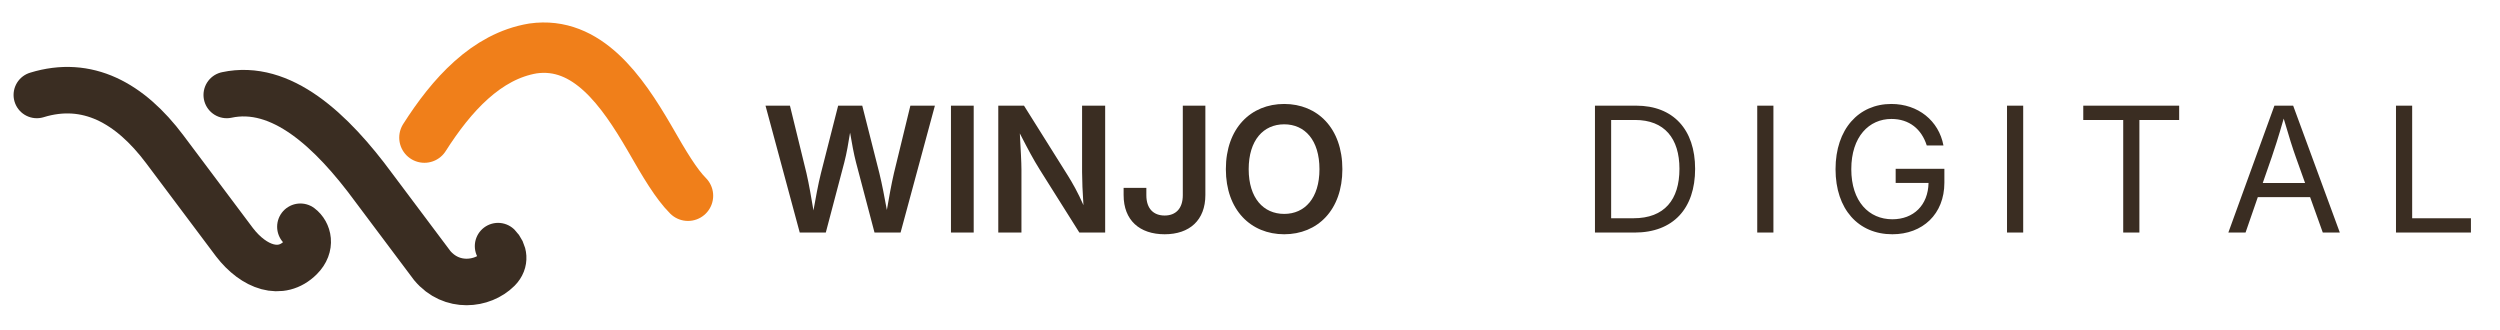
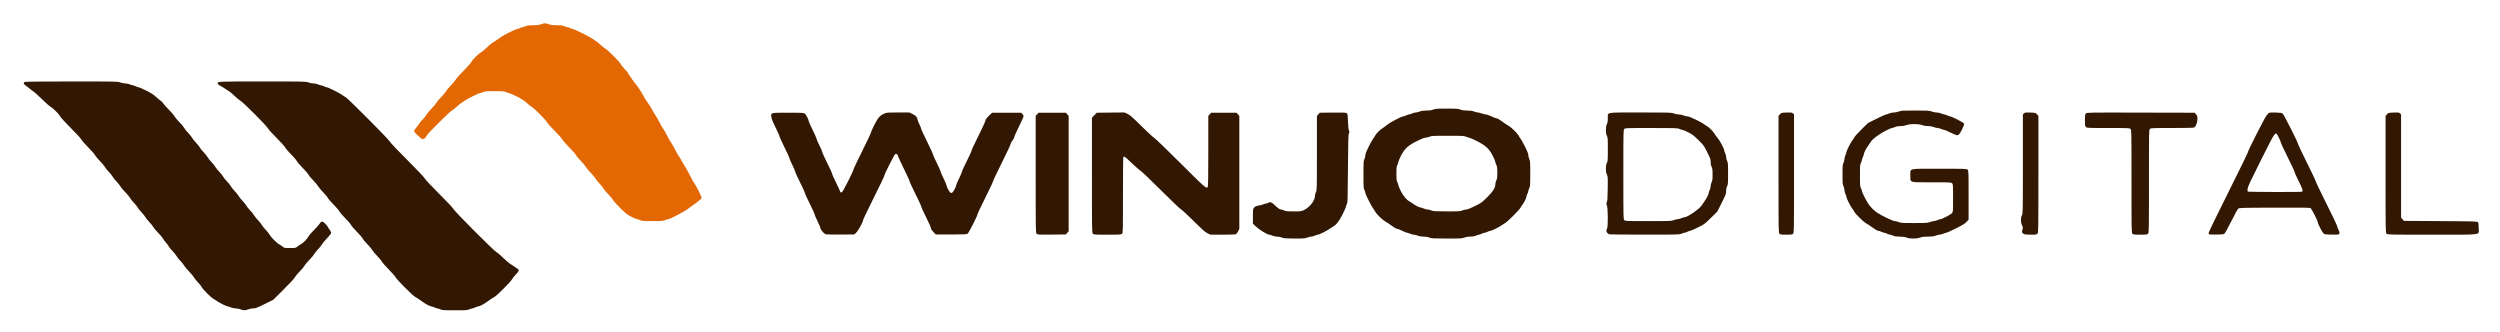
- <svg xmlns="http://www.w3.org/2000/svg" viewBox="195 365 1290 170" width="1290" height="170" role="img" aria-labelledby="t">
-   <g fill="none" stroke-linecap="round" stroke-linejoin="round">
-     <path stroke="#3a2d22" stroke-width="24" d="M214 414 C240 406 262 418 280 442 L316 490 C326 503 340 508 350 498 C356 492 354 485 350 482" />
-     <path stroke="#3a2d22" stroke-width="24" d="M312 414 C340 408 366 432 388 462 L418 502 C428 514 444 512 452 504 C456 500 455 495 452 492" />
-     <path stroke="#f07f1a" stroke-width="26" d="M414 436 C428 414 446 394 470 390 C498 386 516 412 530 436 C538 450 544 460 550 466" />
-   </g>
-   <path fill="#3a2d22" d="M607.666 485.0H621.113L630.649 448.833C631.924 443.955 632.759 438.857 633.638 433.452C634.604 439.077 635.527 444.263 636.714 448.833L646.25 485.0H659.697L677.407 419.521H664.751L656.27 454.37C654.907 460.259 653.721 466.938 652.622 473.354C651.436 466.938 650.205 460.259 648.755 454.37L639.922 419.521H627.485L618.608 454.37C617.114 460.303 615.928 467.07 614.741 473.574C613.643 467.07 612.5 460.303 611.138 454.37L602.612 419.521H590.0ZM697.43 419.521H685.696V485.0H697.43ZM710.113 485.0H722.066V452.48C722.066 448.833 721.671 441.934 721.231 433.848C725.626 442.373 728.087 447.031 731.515 452.524L751.949 485.0H765.265V419.521H753.355V453.887C753.355 457.886 753.619 464.521 754.059 470.85C751.202 464.302 748.346 459.336 746.017 455.601L723.385 419.521H710.113ZM795.966 485.879C808.798 485.879 816.972 478.628 816.972 465.62V419.521H805.326V465.752C805.326 472.651 801.635 476.211 795.966 476.211C790.209 476.211 786.518 472.651 786.518 465.752V461.929H774.784V465.664C774.784 478.628 783.002 485.879 795.966 485.879ZM857.648 485.879C874.787 485.879 887.663 473.442 887.663 452.305C887.663 431.123 874.787 418.643 857.648 418.643C840.466 418.643 827.546 431.123 827.546 452.305C827.546 473.398 840.466 485.879 857.648 485.879ZM857.648 475.376C846.926 475.376 839.323 467.202 839.323 452.305C839.323 437.319 846.926 429.146 857.648 429.146C868.283 429.146 875.842 437.275 875.842 452.305C875.842 467.246 868.283 475.376 857.648 475.376Z" />
-   <path fill="#3a2d22" d="M1038.435 485.0C1058.386 485.0 1069.68 472.607 1069.68 452.129C1069.68 431.826 1058.386 419.521 1039.27 419.521H1018.0V485.0ZM1026.35 477.617V426.904H1038.698C1053.859 426.904 1061.594 436.396 1061.594 452.129C1061.594 468.037 1053.859 477.617 1037.907 477.617ZM1110.084 419.521H1101.734V485.0H1110.084ZM1171.45 485.879C1187.05 485.879 1198.3 475.508 1198.3 459.248V452.085H1173.164V459.38H1190.127C1189.907 470.894 1182.392 478.145 1171.45 478.145C1159.409 478.145 1150.268 469.004 1150.268 452.305C1150.268 435.474 1159.453 426.377 1170.966 426.377C1180.239 426.377 1186.523 431.65 1189.204 440.044H1197.817C1195.444 427.344 1184.765 418.643 1170.923 418.643C1154.135 418.643 1142.138 431.519 1142.138 452.305C1142.138 473.003 1153.96 485.879 1171.45 485.879ZM1238.968 419.521H1230.619V485.0H1238.968ZM1269.968 426.904H1290.578V485.0H1298.928V426.904H1319.451V419.521H1269.968ZM1344.825 485.0H1353.702L1360.03 466.719H1387.013L1393.561 485.0H1402.35L1378.268 419.521H1368.6ZM1362.579 459.424 1367.194 446.152C1368.6 442.109 1370.621 435.869 1373.39 426.201C1376.158 435.693 1378.092 441.758 1379.674 446.152L1384.42 459.424ZM1431.328 485.0H1470.0V477.617H1439.678V419.521H1431.328Z" />
+ <svg xmlns="http://www.w3.org/2000/svg" viewBox="0 0 1289 171" width="1289" height="171" role="img" aria-labelledby="t">
+   <path fill="#321802" fill-rule="evenodd" d="M124.00 159.50C123.38 159.24 122.26 159.02 121.50 159.01C120.70 159.00 119.67 158.78 119.04 158.49C118.44 158.22 117.73 158.00 117.47 158.00C116.84 158.00 112.62 155.88 111.50 155.00C111.02 154.63 110.28 154.14 109.87 153.93C108.71 153.34 104.63 149.23 104.03 148.06C103.74 147.48 102.82 146.33 102.00 145.50C101.18 144.67 100.27 143.53 99.99 142.98C99.71 142.43 98.59 141.09 97.50 140.00C96.41 138.91 95.29 137.57 95.01 137.02C94.73 136.47 93.82 135.33 93.00 134.50C92.18 133.67 91.28 132.54 91.00 132.00C90.72 131.46 89.82 130.33 89.00 129.50C88.18 128.67 87.28 127.56 87.01 127.05C86.74 126.54 86.06 125.62 85.50 125.00C84.94 124.38 84.25 123.45 83.98 122.93C83.70 122.41 82.59 121.09 81.50 120.00C80.41 118.91 79.29 117.57 79.01 117.02C78.73 116.47 77.82 115.33 77.00 114.50C76.18 113.67 75.28 112.54 75.00 112.00C74.72 111.46 73.82 110.33 73.00 109.50C72.18 108.67 71.28 107.54 71.00 107.00C70.72 106.46 69.82 105.33 69.00 104.50C68.18 103.67 67.27 102.53 66.99 101.98C66.71 101.43 65.59 100.09 64.50 99.00C63.41 97.91 62.29 96.57 62.01 96.02C61.73 95.47 60.82 94.33 60.00 93.50C59.18 92.67 58.28 91.54 58.00 91.00C57.72 90.46 56.82 89.33 56.00 88.50C55.18 87.67 54.27 86.53 53.99 85.98C53.71 85.43 52.59 84.09 51.50 83.00C50.41 81.91 49.28 80.56 48.99 79.99C48.71 79.42 47.13 77.63 45.50 76.00C43.87 74.37 42.29 72.57 42.00 72.00C41.69 71.40 39.38 68.87 36.50 66.00C33.54 63.05 31.31 60.61 30.99 59.97C30.35 58.72 27.26 55.65 26.00 55.00C25.52 54.75 23.49 52.96 21.50 51.00C19.51 49.05 17.54 47.28 17.13 47.07C16.71 46.86 15.91 46.26 15.34 45.74C14.77 45.22 13.84 44.50 13.28 44.14C12.15 43.43 11.94 42.68 12.73 42.26C13.06 42.09 21.08 42.00 36.97 42.00C60.14 42.00 60.76 42.01 62.00 42.50C62.70 42.77 63.85 43.00 64.57 43.01C65.33 43.01 66.33 43.22 66.96 43.51C67.56 43.78 68.27 44.00 68.54 44.00C68.80 44.00 69.46 44.22 70.00 44.50C70.54 44.77 71.21 45.00 71.49 45.00C71.78 45.00 73.55 45.78 75.44 46.73C78.06 48.06 79.26 48.83 80.50 50.00C81.39 50.84 82.43 51.69 82.81 51.90C83.19 52.10 83.80 52.73 84.16 53.31C84.53 53.88 85.87 55.39 87.14 56.65C88.42 57.91 89.70 59.41 89.99 59.98C90.28 60.55 91.41 61.91 92.50 63.00C93.59 64.09 94.71 65.43 94.99 65.98C95.27 66.53 96.18 67.67 97.00 68.50C97.82 69.33 98.72 70.46 99.00 71.00C99.28 71.54 100.18 72.67 101.00 73.50C101.82 74.33 102.72 75.46 103.00 76.00C103.28 76.54 104.18 77.67 105.00 78.50C105.82 79.33 106.72 80.46 107.00 81.00C107.28 81.54 108.18 82.67 109.00 83.50C109.82 84.33 110.72 85.46 111.00 86.00C111.28 86.54 112.18 87.67 113.00 88.50C113.82 89.33 114.72 90.46 115.00 91.00C115.28 91.54 116.18 92.67 117.00 93.50C117.82 94.33 118.72 95.46 119.00 96.00C119.28 96.54 120.18 97.67 121.00 98.50C121.82 99.33 122.72 100.46 123.00 101.00C123.28 101.54 124.18 102.67 125.00 103.50C125.82 104.33 126.72 105.46 127.00 106.00C127.28 106.54 128.18 107.67 129.00 108.50C129.82 109.33 130.72 110.46 131.00 111.00C131.28 111.54 132.18 112.67 133.00 113.50C133.82 114.33 134.72 115.46 135.00 116.00C135.28 116.54 136.18 117.67 137.00 118.50C137.82 119.33 138.74 120.48 139.03 121.06C139.62 122.22 142.73 125.35 143.88 125.93C144.29 126.15 145.07 126.67 145.61 127.10C146.59 127.87 146.64 127.88 149.50 127.88C152.36 127.88 152.41 127.87 153.39 127.10C153.93 126.67 154.71 126.15 155.12 125.93C156.27 125.35 158.39 123.20 158.99 122.02C159.29 121.44 160.59 119.90 161.89 118.61C163.18 117.31 164.53 115.80 164.88 115.25C165.75 113.87 166.37 113.92 167.84 115.49C168.48 116.17 169.00 116.83 169.00 116.95C169.00 117.08 169.39 117.69 169.88 118.32C170.36 118.95 170.75 119.74 170.75 120.06C170.75 120.46 170.07 121.35 168.62 122.84C167.45 124.05 166.27 125.47 166.00 126.01C165.72 126.54 164.82 127.67 164.00 128.50C163.18 129.33 162.27 130.47 161.99 131.02C161.71 131.57 160.59 132.91 159.50 134.00C158.41 135.09 157.29 136.44 157.00 137.00C156.71 137.56 155.59 138.91 154.50 140.00C153.41 141.09 152.28 142.45 151.99 143.02C151.67 143.64 149.30 146.21 146.18 149.31L140.91 154.55L136.43 156.78C132.47 158.74 131.80 159.00 130.61 159.00C129.86 159.00 128.71 159.22 128.00 159.50C126.44 160.11 125.46 160.11 124.00 159.50Z M227.04 159.49C226.44 159.22 225.73 159.00 225.46 159.00C225.20 159.00 224.54 158.78 224.00 158.50C223.46 158.22 222.79 158.00 222.50 158.00C221.87 158.00 219.77 156.96 218.39 155.96C216.31 154.46 214.85 153.49 213.97 153.01C212.64 152.29 204.65 144.27 204.01 143.02C203.71 142.44 202.13 140.63 200.50 139.00C198.87 137.37 197.29 135.58 197.01 135.01C196.72 134.44 195.59 133.09 194.50 132.00C193.41 130.91 192.29 129.56 192.00 129.00C191.71 128.44 190.59 127.09 189.50 126.00C188.41 124.91 187.28 123.56 187.00 122.99C186.71 122.43 185.36 120.86 184.00 119.50C182.64 118.14 181.29 116.57 181.00 116.00C180.71 115.43 179.36 113.86 178.00 112.50C176.64 111.14 175.29 109.57 175.00 109.00C174.71 108.43 173.36 106.86 172.00 105.50C170.64 104.14 169.29 102.57 169.00 102.01C168.72 101.44 167.59 100.09 166.50 99.00C165.41 97.91 164.29 96.56 164.00 96.00C163.71 95.44 162.59 94.09 161.50 93.00C160.41 91.91 159.28 90.56 159.00 89.99C158.71 89.43 157.36 87.86 156.00 86.50C154.64 85.14 153.29 83.57 153.00 83.00C152.71 82.43 151.36 80.86 150.00 79.50C148.64 78.14 147.29 76.57 147.00 76.00C146.71 75.42 144.69 73.18 142.50 71.00C140.28 68.78 138.30 66.58 138.00 65.99C137.33 64.69 125.35 52.69 124.04 52.01C123.54 51.75 122.17 50.62 121.00 49.50C119.83 48.38 118.54 47.29 118.12 47.07C117.71 46.85 116.99 46.38 116.53 46.03C116.06 45.67 114.94 44.98 114.03 44.50C113.01 43.96 112.34 43.44 112.29 43.14C112.07 41.98 111.74 42.00 135.41 42.00C157.14 42.00 157.76 42.01 159.00 42.50C159.70 42.77 160.85 43.00 161.57 43.01C162.33 43.01 163.33 43.22 163.96 43.51C164.56 43.78 165.27 44.00 165.54 44.00C165.80 44.00 166.46 44.23 167.00 44.50C167.54 44.77 168.21 45.00 168.49 45.00C169.15 45.00 175.34 48.09 176.50 49.00C176.98 49.37 177.74 49.87 178.18 50.09C179.41 50.72 200.36 71.75 201.00 73.00C201.33 73.64 204.74 77.25 210.00 82.50C215.24 87.73 218.67 91.36 219.00 92.00C219.32 92.63 222.28 95.78 226.50 100.00C230.75 104.24 233.68 107.37 234.00 108.00C234.67 109.32 254.63 129.30 255.95 129.98C256.46 130.24 258.06 131.60 259.50 133.00C260.94 134.40 262.52 135.76 263.00 136.03C263.76 136.45 264.54 136.96 266.94 138.63C267.81 139.24 267.62 139.84 266.01 141.47C265.19 142.30 264.28 143.46 263.98 144.03C263.35 145.27 256.34 152.30 255.03 153.02C254.15 153.49 252.69 154.47 250.61 155.96C249.23 156.96 247.13 158.00 246.50 158.00C246.21 158.00 245.54 158.22 245.00 158.50C244.46 158.78 243.80 159.00 243.54 159.00C243.27 159.00 242.56 159.22 241.96 159.49C240.97 159.95 240.32 159.99 234.50 159.99C228.68 159.99 228.03 159.95 227.04 159.49Z M661.00 122.50C660.38 122.24 659.26 122.02 658.50 122.01C657.70 122.00 656.67 121.78 656.04 121.49C655.44 121.22 654.70 121.00 654.41 120.99C653.36 120.98 649.20 118.40 647.33 116.60L646.00 115.33L646.00 111.54C646.00 107.77 646.00 107.76 646.69 106.99C647.25 106.37 647.66 106.19 648.90 106.01C649.75 105.89 650.78 105.62 651.20 105.40C651.63 105.18 652.23 105.00 652.55 104.99C652.87 104.99 653.41 104.82 653.75 104.62C654.82 104.01 655.54 104.18 656.75 105.31C658.89 107.33 659.80 108.00 660.37 108.00C660.69 108.00 661.44 108.22 662.04 108.49C662.97 108.92 663.68 108.99 667.00 108.99C670.75 109.00 670.92 108.98 672.38 108.28C675.29 106.89 678.00 103.38 678.00 101.00C678.00 100.44 678.23 99.54 678.50 99.00C678.99 98.05 679.00 97.53 679.00 78.89L679.00 59.76L679.73 58.94L680.46 58.12L687.17 58.05C692.74 57.99 693.96 58.04 694.38 58.34C694.83 58.67 694.89 59.09 695.01 62.54C695.10 65.01 695.28 66.66 695.51 67.19C695.81 67.89 695.81 68.11 695.49 68.81C695.19 69.49 695.11 72.45 695.00 87.00C694.89 102.93 694.84 104.44 694.44 105.18C694.20 105.62 694.00 106.21 694.00 106.49C694.00 106.77 693.20 108.59 692.23 110.53C690.41 114.17 688.95 116.00 687.12 116.93C686.71 117.15 685.98 117.63 685.50 118.00C684.38 118.88 680.16 121.00 679.53 121.00C679.27 121.00 678.56 121.22 677.96 121.49C677.37 121.77 676.51 121.99 676.07 121.99C675.63 122.00 674.70 122.22 674.00 122.50C672.87 122.95 672.16 123.00 667.43 122.99C662.81 122.97 661.98 122.91 661.00 122.50Z M737.00 122.50C736.27 122.19 735.25 122.02 734.07 122.01C732.89 122.00 731.83 121.83 731.00 121.50C730.30 121.22 729.37 121.00 728.93 120.99C728.49 120.99 727.63 120.77 727.04 120.49C726.44 120.22 725.73 120.00 725.47 120.00C725.20 120.00 724.09 119.55 723.00 119.00C721.91 118.45 720.75 118.00 720.43 118.00C720.11 118.00 719.29 117.60 718.61 117.12C716.06 115.30 714.85 114.49 714.00 114.03C712.80 113.38 709.66 110.29 709.12 109.24C708.88 108.76 708.37 107.98 708.00 107.50C707.09 106.34 704.00 100.15 704.00 99.49C704.00 99.21 703.77 98.54 703.50 98.00C703.04 97.09 703.00 96.53 703.00 90.00C703.00 83.47 703.04 82.91 703.50 82.00C703.77 81.46 704.00 80.56 704.00 80.01C704.00 79.26 704.43 78.13 705.66 75.68C706.57 73.86 707.62 71.98 708.00 71.50C708.37 71.02 708.88 70.24 709.12 69.77C709.64 68.76 711.82 66.61 712.88 66.07C713.29 65.85 714.24 65.15 715.00 64.50C716.44 63.26 722.60 60.00 723.51 60.00C723.79 60.00 724.46 59.78 725.00 59.50C725.54 59.23 726.20 59.00 726.46 59.00C726.73 59.00 727.44 58.78 728.04 58.51C728.63 58.23 729.49 58.01 729.93 58.01C730.37 58.00 731.30 57.77 732.00 57.50C732.93 57.13 733.86 57.00 735.50 57.00C737.14 57.00 738.07 56.87 739.00 56.50C740.14 56.05 740.86 56.00 746.00 56.00C751.14 56.00 751.86 56.05 753.00 56.50C753.93 56.87 754.86 57.00 756.50 57.00C758.14 57.00 759.07 57.13 760.00 57.50C760.70 57.77 761.60 58.00 762.00 58.00C762.40 58.00 763.30 58.23 764.00 58.50C764.70 58.78 765.64 59.00 766.08 59.00C766.53 59.00 767.83 59.45 768.97 60.00C770.11 60.55 771.29 61.00 771.59 61.00C771.90 61.00 772.71 61.40 773.39 61.88C775.94 63.70 777.15 64.51 778.00 64.97C779.20 65.62 782.34 68.71 782.88 69.76C783.12 70.24 783.63 71.02 784.00 71.50C784.38 71.98 785.43 73.86 786.34 75.68C787.57 78.13 788.00 79.26 788.00 80.01C788.00 80.56 788.23 81.46 788.50 82.00C788.96 82.91 789.00 83.47 789.00 89.50C789.00 95.53 788.96 96.09 788.50 97.00C788.23 97.54 788.00 98.21 788.00 98.50C788.00 98.79 787.77 99.46 787.50 100.00C787.23 100.54 787.00 101.21 787.00 101.50C787.00 102.15 785.90 104.35 785.00 105.50C784.63 105.98 784.12 106.76 783.88 107.23C783.34 108.29 777.21 114.38 776.15 114.92C775.72 115.14 774.98 115.63 774.50 116.00C773.35 116.91 769.15 119.00 768.50 119.00C768.21 119.00 767.54 119.22 767.00 119.50C766.46 119.78 765.79 120.00 765.50 120.00C765.21 120.00 764.54 120.22 764.00 120.50C763.46 120.78 762.80 121.00 762.54 121.00C762.27 121.00 761.56 121.22 760.96 121.49C760.21 121.84 759.32 121.99 758.07 121.99C756.87 122.00 755.85 122.17 755.00 122.50C753.82 122.96 753.16 123.00 745.93 122.99C738.86 122.97 738.02 122.93 737.00 122.50Z M983.00 122.50C982.18 122.16 981.23 122.02 979.50 122.01C977.70 121.99 976.86 121.87 976.04 121.49C975.44 121.22 974.73 121.00 974.46 121.00C974.20 121.00 973.54 120.78 973.00 120.50C972.46 120.22 971.79 120.00 971.50 120.00C971.21 120.00 970.54 119.78 970.00 119.50C969.46 119.22 968.76 119.00 968.44 119.00C968.11 119.00 967.29 118.60 966.61 118.12C964.06 116.30 962.85 115.49 962.00 115.03C960.80 114.38 956.67 110.31 956.12 109.24C955.88 108.76 955.37 107.98 955.00 107.50C954.09 106.35 952.00 102.15 952.00 101.50C952.00 101.21 951.77 100.54 951.50 100.00C951.23 99.46 951.00 98.56 951.00 98.00C951.00 97.44 950.77 96.54 950.50 96.00C950.05 95.12 950.00 94.53 950.00 90.00C950.00 85.47 950.05 84.88 950.50 84.00C950.77 83.46 951.00 82.56 951.00 82.00C951.00 81.44 951.23 80.54 951.50 80.00C951.77 79.46 952.00 78.79 952.00 78.50C952.00 77.85 954.09 73.65 955.00 72.50C955.37 72.02 955.88 71.24 956.12 70.77C956.36 70.29 958.03 68.46 959.83 66.68L963.10 63.45L967.55 61.23C969.99 60.00 972.21 59.00 972.47 59.00C972.73 59.00 973.44 58.78 974.04 58.51C974.67 58.22 975.67 58.01 976.43 58.01C977.15 58.00 978.30 57.77 979.00 57.50C980.17 57.04 980.86 57.00 987.50 57.00C994.14 57.00 994.83 57.04 996.00 57.50C996.70 57.78 997.85 58.00 998.57 58.01C999.33 58.01 1000.33 58.22 1000.96 58.51C1001.56 58.78 1002.27 59.00 1002.54 59.00C1002.80 59.00 1003.46 59.23 1004.00 59.50C1004.54 59.78 1005.24 60.00 1005.55 60.01C1005.87 60.02 1007.59 60.78 1009.38 61.70C1011.86 62.98 1012.64 63.50 1012.70 63.91C1012.79 64.52 1010.97 68.33 1010.18 69.19C1009.90 69.50 1009.40 69.75 1009.08 69.75C1008.76 69.75 1007.26 69.13 1005.75 68.38C1004.24 67.62 1002.79 67.00 1002.53 67.00C1002.27 67.00 1001.56 66.78 1000.96 66.51C1000.37 66.23 999.51 66.01 999.07 66.01C998.63 66.00 997.70 65.78 997.00 65.50C996.16 65.17 995.14 65.00 994.00 65.00C992.86 65.00 991.84 64.83 991.00 64.50C989.19 63.79 984.81 63.79 983.00 64.50C982.15 64.83 981.13 65.00 979.93 65.01C978.68 65.01 977.79 65.16 977.04 65.51C976.44 65.78 975.73 66.00 975.47 66.00C974.87 66.00 970.55 68.21 968.88 69.37C966.35 71.12 965.20 72.13 964.55 73.19C964.18 73.78 963.53 74.74 963.10 75.32C962.07 76.71 961.00 78.85 961.00 79.50C961.00 79.79 960.77 80.46 960.50 81.00C960.23 81.54 960.00 82.21 960.00 82.50C960.00 82.79 959.77 83.46 959.50 84.00C959.04 84.89 959.00 85.47 959.00 90.50C959.00 95.53 959.04 96.11 959.50 97.00C959.77 97.54 960.00 98.21 960.00 98.49C960.00 99.08 962.09 103.25 963.32 105.10C964.35 106.67 966.32 108.65 967.90 109.69C970.19 111.21 976.02 114.00 976.90 114.00C977.36 114.00 978.30 114.22 979.00 114.50C980.16 114.96 980.86 115.00 987.00 115.00C993.14 115.00 993.84 114.96 995.00 114.50C995.70 114.22 996.63 114.00 997.07 113.99C997.51 113.99 998.37 113.77 998.96 113.49C999.56 113.22 1000.27 113.00 1000.53 113.00C1001.32 113.00 1005.91 110.57 1006.47 109.85C1006.98 109.21 1007.00 108.93 1007.00 102.09C1007.00 95.33 1006.98 94.98 1006.50 94.50C1006.02 94.02 1005.67 94.00 996.00 94.00C983.99 94.00 985.00 94.32 985.00 90.50C985.00 86.62 983.38 87.00 1000.00 87.00C1013.67 87.00 1014.01 87.01 1014.50 87.50C1014.99 87.99 1015.00 88.33 1015.00 100.63L1015.00 113.26L1013.94 114.41C1013.10 115.32 1011.97 116.01 1008.45 117.78C1006.00 119.00 1003.79 120.00 1003.53 120.00C1003.27 120.00 1002.56 120.22 1001.96 120.49C1001.37 120.77 1000.51 120.99 1000.07 120.99C999.63 121.00 998.70 121.22 998.00 121.50C997.01 121.89 996.14 122.00 994.00 122.00C991.86 122.00 990.99 122.11 990.00 122.50C988.28 123.18 984.62 123.18 983.00 122.50Z M425.62 120.77C424.75 120.40 423.00 118.31 423.00 117.63C423.00 117.28 422.32 115.65 421.50 114.00C420.68 112.35 420.00 110.78 420.00 110.50C420.00 110.22 418.88 107.75 417.50 105.00C416.12 102.25 415.00 99.78 415.00 99.50C415.00 99.22 413.88 96.75 412.50 94.00C411.12 91.25 410.00 88.78 410.00 88.50C410.00 88.22 409.32 86.65 408.50 85.00C407.68 83.35 407.00 81.78 407.00 81.50C407.00 81.22 405.88 78.75 404.50 76.00C403.12 73.25 402.00 70.78 402.00 70.50C402.00 70.22 401.14 68.28 400.09 66.18C399.03 64.09 398.07 61.92 397.95 61.38C397.44 59.15 397.44 59.13 398.01 58.62C398.53 58.15 398.93 58.12 406.50 58.12C414.10 58.12 414.47 58.15 415.00 58.62C415.68 59.24 417.00 61.80 417.00 62.50C417.00 62.78 417.90 64.80 419.00 67.00C420.10 69.20 421.00 71.22 421.00 71.50C421.00 71.78 421.68 73.35 422.50 75.00C423.32 76.65 424.00 78.22 424.00 78.50C424.00 78.78 425.12 81.25 426.50 84.00C427.88 86.75 429.00 89.22 429.00 89.50C429.00 89.78 429.88 91.78 430.96 93.94C432.04 96.10 433.00 98.19 433.10 98.58C433.23 99.12 433.39 99.26 433.82 99.20C434.27 99.14 434.92 98.06 437.18 93.62C438.72 90.60 439.98 87.87 439.99 87.56C439.99 87.25 442.02 82.95 444.50 78.00C446.98 73.05 449.00 68.78 449.00 68.50C449.00 68.22 449.78 66.45 450.73 64.56C452.65 60.74 453.57 59.65 455.75 58.64C457.10 58.02 457.23 58.00 463.00 58.00L468.88 58.00L470.40 58.72C472.05 59.50 473.00 60.48 473.00 61.41C473.00 61.74 473.45 62.91 474.00 64.00C474.55 65.09 475.00 66.22 475.00 66.50C475.00 66.78 476.35 69.70 478.00 73.00C479.65 76.30 481.00 79.22 481.00 79.50C481.00 79.78 481.90 81.80 483.00 84.00C484.10 86.20 485.00 88.22 485.00 88.50C485.00 88.78 485.68 90.35 486.50 92.00C487.32 93.65 488.00 95.25 488.01 95.56C488.02 96.28 489.49 99.00 490.06 99.35C490.37 99.55 490.63 99.55 490.94 99.35C491.51 99.00 492.98 96.28 492.99 95.56C493.00 95.25 493.68 93.65 494.50 92.00C495.32 90.35 496.00 88.78 496.00 88.50C496.00 88.22 497.12 85.75 498.50 83.00C499.88 80.25 501.00 77.78 501.00 77.50C501.00 77.22 502.57 73.85 504.50 70.00C506.43 66.15 508.00 62.73 508.00 62.40C508.00 61.74 509.09 60.31 510.62 58.97L511.58 58.12L519.02 58.12L526.46 58.12L527.10 58.73C527.46 59.06 527.75 59.60 527.75 59.92C527.75 60.24 526.68 62.64 525.38 65.25C524.07 67.86 523.00 70.26 523.00 70.58C523.00 70.90 522.55 71.76 522.00 72.50C521.45 73.24 521.00 74.10 521.00 74.42C521.00 74.74 518.98 79.05 516.50 84.00C514.02 88.95 512.00 93.22 512.00 93.50C512.00 93.78 510.20 97.60 508.00 102.00C505.80 106.40 504.00 110.22 504.00 110.50C504.00 111.22 499.67 119.77 499.00 120.38C498.47 120.85 498.10 120.88 490.46 120.88L482.47 120.88L481.23 119.58C480.41 118.71 480.00 118.07 480.00 117.64C480.00 117.29 478.88 114.75 477.50 112.00C476.12 109.25 475.00 106.78 475.00 106.50C475.00 106.22 473.65 103.30 472.00 100.00C470.35 96.70 469.00 93.78 469.00 93.50C469.00 93.23 467.65 90.27 466.01 86.94C464.37 83.60 462.96 80.58 462.89 80.22C462.74 79.51 462.23 79.18 461.62 79.41C461.17 79.59 456.00 89.76 456.00 90.49C456.00 90.77 453.52 95.95 450.50 102.00C447.48 108.05 445.00 113.23 445.00 113.50C445.00 114.43 442.59 118.84 441.51 119.88L440.48 120.88L433.30 120.93C429.35 120.96 425.90 120.89 425.62 120.77Z M534.51 120.51C534.00 120.00 534.00 119.88 534.00 89.88L534.00 59.76L534.73 58.94L535.46 58.12L542.50 58.12L549.54 58.12L550.27 58.94L551.00 59.76L551.00 89.50L551.00 119.24L550.27 120.06L549.54 120.88L542.28 120.95C535.25 121.02 535.01 121.01 534.51 120.51Z M563.50 120.50C563.01 120.01 563.00 119.67 563.00 90.36L563.00 60.71L564.23 59.42L565.47 58.12L572.64 58.05L579.80 57.98L581.34 58.70C582.62 59.30 583.79 60.33 588.48 64.97C591.56 68.03 594.50 70.74 595.02 71.01C595.55 71.28 601.46 76.97 608.63 84.12C621.71 97.16 622.09 97.49 622.74 96.27C622.91 95.95 623.00 89.71 623.00 77.77L623.00 59.76L623.73 58.94L624.46 58.12L631.00 58.12L637.54 58.12L638.27 58.94L639.00 59.76L639.00 88.89L639.00 118.02L638.38 119.25C638.03 119.93 637.53 120.60 637.27 120.74C636.97 120.90 634.34 121.00 630.45 121.00L624.12 121.00L622.62 120.29C621.39 119.71 620.13 118.59 615.52 114.03C612.44 110.97 609.50 108.26 608.98 107.99C608.46 107.72 603.79 103.28 598.50 98.00C593.25 92.77 588.55 88.28 588.04 88.02C587.54 87.76 585.55 86.02 583.62 84.15C581.70 82.29 579.94 80.76 579.71 80.75C579.49 80.75 579.24 80.93 579.15 81.15C579.07 81.36 579.00 90.19 579.00 100.77C579.00 119.67 578.99 120.01 578.50 120.50C578.02 120.98 577.67 121.00 571.00 121.00C564.33 121.00 563.98 120.98 563.50 120.50Z M829.75 120.82C829.02 120.56 828.25 119.66 828.25 119.07C828.25 118.74 828.42 118.14 828.63 117.73C829.16 116.71 829.06 107.06 828.50 105.81C828.19 105.10 828.19 104.90 828.50 104.19C828.78 103.57 828.88 101.93 828.94 97.19C829.01 91.39 828.99 90.95 828.51 90.02C827.80 88.62 827.79 85.39 828.50 84.00C828.96 83.10 829.00 82.53 829.00 77.00C829.00 71.47 828.96 70.90 828.50 70.00C828.12 69.26 828.00 68.53 828.00 67.00C828.00 65.47 828.12 64.74 828.50 64.00C828.88 63.26 829.00 62.53 829.00 61.01C829.00 57.69 827.26 58.00 845.87 58.00C861.14 58.00 861.78 58.02 863.00 58.50C863.70 58.78 864.82 59.00 865.50 59.00C866.18 59.00 867.30 59.23 868.00 59.50C868.70 59.78 869.64 60.00 870.10 60.00C871.04 60.00 877.05 62.85 878.49 63.98C878.98 64.37 879.71 64.85 880.12 65.07C881.22 65.63 883.37 67.78 883.96 68.90C884.25 69.44 884.94 70.38 885.50 71.00C886.61 72.21 889.00 76.67 889.00 77.51C889.00 77.79 889.23 78.46 889.50 79.00C889.77 79.54 890.00 80.44 890.00 81.00C890.00 81.56 890.23 82.46 890.50 83.00C890.96 83.89 891.00 84.47 891.00 89.50C891.00 94.53 890.96 95.11 890.50 96.00C890.16 96.66 890.00 97.47 890.00 98.49C890.00 99.90 889.84 100.32 887.73 104.54L885.46 109.07L882.18 112.31C878.97 115.48 878.83 115.58 875.45 117.27C873.56 118.22 871.78 119.00 871.49 119.00C871.21 119.00 870.54 119.22 870.00 119.50C869.46 119.78 868.80 120.00 868.54 120.00C868.27 120.00 867.56 120.22 866.96 120.49C865.91 120.97 865.29 120.99 848.00 120.97C838.17 120.97 829.96 120.90 829.75 120.82Z M917.50 120.50C917.01 120.01 917.00 119.67 917.00 89.88L917.00 59.76L917.73 58.94C918.46 58.13 918.46 58.12 921.21 58.04C923.72 57.96 924.00 58.00 924.48 58.48L925.00 59.00L925.00 89.50C925.00 119.67 924.99 120.01 924.50 120.50C924.06 120.94 923.67 121.00 921.00 121.00C918.33 121.00 917.94 120.94 917.50 120.50Z M1043.52 120.68C1042.57 120.19 1042.35 119.65 1042.70 118.68C1043.11 117.53 1043.08 117.14 1042.50 116.00C1042.16 115.34 1042.00 114.53 1042.00 113.50C1042.00 112.47 1042.16 111.66 1042.50 111.00C1042.99 110.04 1043.00 109.53 1043.00 84.51L1043.00 59.00L1043.52 58.48C1044.00 58.00 1044.28 57.96 1046.79 58.04C1049.54 58.12 1049.54 58.13 1050.27 58.94L1051.00 59.76L1051.00 89.88C1051.00 119.67 1050.99 120.01 1050.50 120.50C1050.06 120.94 1049.67 121.00 1047.06 121.00C1045.23 120.99 1043.90 120.88 1043.52 120.68Z M1099.50 120.50C1099.01 120.01 1099.00 119.67 1099.00 93.50C1099.00 67.33 1098.99 66.99 1098.50 66.50C1098.02 66.02 1097.67 66.00 1087.00 66.00C1076.33 66.00 1075.98 65.98 1075.50 65.50C1075.06 65.06 1075.00 64.67 1075.00 62.00C1075.00 59.33 1075.05 58.95 1075.50 58.50C1076.00 58.00 1076.24 57.99 1103.77 58.06L1131.54 58.12L1132.27 58.94C1132.92 59.67 1133.00 59.94 1133.00 61.39C1133.00 63.18 1132.17 65.26 1131.27 65.74C1130.95 65.91 1126.93 66.00 1119.89 66.00C1109.33 66.00 1108.98 66.02 1108.50 66.50C1108.01 66.99 1108.00 67.33 1108.00 93.50C1108.00 119.67 1107.99 120.01 1107.50 120.50C1107.05 120.95 1106.67 121.00 1103.50 121.00C1100.33 121.00 1099.95 120.95 1099.50 120.50Z M1139.06 120.84C1138.89 120.77 1138.75 120.44 1138.75 120.10C1138.75 119.77 1143.31 110.39 1148.88 99.25C1154.44 88.11 1159.00 78.78 1159.00 78.50C1159.00 77.80 1167.28 61.44 1168.52 59.69C1169.10 58.88 1169.80 58.18 1170.13 58.10C1170.45 58.02 1172.00 57.99 1173.58 58.04C1176.02 58.11 1176.53 58.20 1177.00 58.62C1177.67 59.22 1185.00 73.78 1185.00 74.50C1185.00 74.78 1187.03 79.05 1189.50 84.00C1191.97 88.95 1194.00 93.22 1194.00 93.50C1194.00 93.78 1196.47 98.95 1199.50 105.00C1202.53 111.05 1205.00 116.23 1205.00 116.51C1205.00 116.79 1205.28 117.57 1205.62 118.25C1206.44 119.85 1206.45 120.69 1205.65 120.89C1205.32 120.97 1203.59 121.00 1201.80 120.96C1198.97 120.89 1198.48 120.81 1198.00 120.38C1197.33 119.77 1195.00 115.21 1195.00 114.50C1195.00 113.72 1191.82 107.56 1191.26 107.26C1190.92 107.07 1185.08 107.01 1172.66 107.06C1154.95 107.12 1154.54 107.14 1154.00 107.62C1153.69 107.90 1152.12 110.77 1150.50 114.00C1148.88 117.23 1147.31 120.10 1147.00 120.38C1146.51 120.82 1146.05 120.88 1142.91 120.93C1140.97 120.96 1139.23 120.92 1139.06 120.84Z M1230.50 120.50C1230.01 120.01 1230.00 119.67 1230.00 89.88L1230.00 59.76L1230.73 58.94C1231.46 58.13 1231.46 58.12 1234.21 58.04C1236.72 57.96 1237.00 58.00 1237.48 58.48L1238.00 59.00L1238.00 85.62L1238.00 112.24L1238.73 113.06L1239.46 113.88L1258.37 114.00C1276.73 114.12 1277.30 114.14 1277.65 114.61C1277.89 114.95 1278.00 115.82 1278.00 117.55C1278.00 121.43 1280.99 121.00 1254.00 121.00C1231.33 121.00 1230.99 120.99 1230.50 120.50Z M863.00 113.50C863.70 113.22 864.63 113.00 865.07 112.99C865.51 112.99 866.37 112.77 866.96 112.49C867.56 112.22 868.27 112.00 868.53 112.00C870.10 112.00 876.26 107.73 877.45 105.81C877.82 105.22 878.47 104.26 878.90 103.68C879.93 102.29 881.00 100.15 881.00 99.50C881.00 99.21 881.23 98.54 881.50 98.00C881.77 97.46 882.00 96.56 882.00 96.00C882.00 95.44 882.23 94.54 882.50 94.00C882.92 93.18 883.00 92.53 883.00 90.00C883.00 87.47 882.92 86.82 882.50 86.00C882.16 85.34 882.00 84.53 882.00 83.51C882.00 82.13 881.84 81.67 880.23 78.46C878.51 75.02 878.38 74.85 875.67 72.19C873.27 69.82 872.56 69.28 870.45 68.22C869.11 67.55 867.79 67.00 867.53 67.00C867.27 67.00 866.56 66.78 865.96 66.51C864.92 66.03 864.28 66.01 851.44 66.01C838.33 66.00 837.99 66.01 837.50 66.50C837.01 66.99 837.00 67.33 837.00 90.00C837.00 112.67 837.01 113.01 837.50 113.50C837.99 113.99 838.33 114.00 849.87 114.00C861.14 114.00 861.79 113.98 863.00 113.50Z M754.00 108.50C754.70 108.22 755.64 108.00 756.10 108.00C756.63 108.00 758.21 107.37 760.41 106.29C763.72 104.65 764.00 104.45 766.66 101.83C769.76 98.78 771.00 96.82 771.00 95.00C771.00 94.44 771.23 93.54 771.50 93.00C771.92 92.18 772.00 91.53 772.00 89.00C772.00 86.47 771.92 85.82 771.50 85.00C771.23 84.46 771.00 83.79 771.00 83.51C771.00 83.22 770.43 81.85 769.73 80.45C767.87 76.74 766.01 75.01 761.44 72.72C759.55 71.78 757.79 71.00 757.53 71.00C757.27 71.00 756.56 70.78 755.96 70.51C754.95 70.05 754.30 70.01 746.57 70.01C738.85 70.00 738.18 70.04 737.00 70.50C736.30 70.78 735.36 71.00 734.90 71.00C734.36 71.00 732.79 71.63 730.59 72.72C726.00 74.99 724.15 76.71 722.27 80.45C721.57 81.85 721.00 83.22 721.00 83.51C721.00 83.79 720.77 84.46 720.50 85.00C720.07 85.84 720.00 86.47 720.00 89.50C720.00 92.53 720.07 93.16 720.50 94.00C720.77 94.54 721.00 95.21 721.00 95.49C721.00 95.78 721.57 97.15 722.27 98.54C723.57 101.13 725.25 103.10 726.88 103.93C727.29 104.15 728.02 104.63 728.50 105.00C729.63 105.88 731.85 107.00 732.46 107.00C732.73 107.00 733.44 107.22 734.04 107.49C734.63 107.77 735.52 108.00 736.00 108.01C736.48 108.02 737.38 108.24 738.00 108.50C739.01 108.92 739.84 108.97 745.93 108.99C752.16 109.00 752.84 108.96 754.00 108.50Z M1186.85 98.85C1187.59 98.57 1187.26 97.52 1185.12 93.25C1183.96 90.92 1183.00 88.78 1183.00 88.50C1183.00 88.22 1181.42 84.85 1179.50 81.00C1177.58 77.15 1176.00 73.75 1175.99 73.44C1175.99 73.13 1175.51 71.97 1174.93 70.88C1173.13 67.45 1173.72 66.71 1165.84 82.38C1160.40 93.18 1159.02 96.14 1158.88 97.22C1158.75 98.22 1158.79 98.62 1159.04 98.78C1159.42 99.02 1186.24 99.08 1186.85 98.85Z" />
+   <path fill="#e36804" fill-rule="evenodd" d="M330.04 113.49C329.44 113.22 328.73 113.00 328.47 113.00C328.21 113.00 326.89 112.45 325.54 111.77C323.35 110.67 322.76 110.21 319.82 107.31C318.03 105.54 316.31 103.61 316.02 103.03C315.72 102.45 314.59 101.09 313.50 100.00C312.41 98.91 311.29 97.57 311.01 97.02C310.73 96.47 309.82 95.33 309.00 94.50C308.18 93.67 307.27 92.53 306.99 91.98C306.71 91.43 305.59 90.09 304.50 89.00C303.41 87.91 302.29 86.56 302.00 86.00C301.71 85.44 300.59 84.09 299.50 83.00C298.41 81.91 297.28 80.56 296.99 79.99C296.71 79.42 295.13 77.63 293.50 76.00C291.87 74.37 290.29 72.57 290.00 72.00C289.71 71.43 287.91 69.40 286.00 67.50C284.09 65.60 282.29 63.56 281.99 62.98C281.35 61.72 275.31 55.67 274.02 55.00C273.53 54.74 272.39 53.84 271.50 53.00C270.26 51.83 269.06 51.06 266.44 49.73C264.55 48.78 262.79 48.00 262.53 48.00C262.27 48.00 261.56 47.78 260.96 47.51C260.00 47.07 259.32 47.01 255.00 47.01C250.68 47.01 250.00 47.07 249.04 47.51C248.44 47.78 247.73 48.00 247.47 48.00C246.84 48.00 240.62 51.12 239.50 52.00C239.02 52.37 238.29 52.86 237.88 53.08C237.46 53.30 236.39 54.16 235.50 55.00C234.61 55.84 233.46 56.74 232.96 57.01C231.78 57.63 220.69 68.66 220.12 69.78C219.47 71.07 218.73 71.75 218.00 71.75C217.20 71.75 213.50 68.29 213.50 67.53C213.50 67.27 213.99 66.51 214.59 65.84C215.19 65.17 215.86 64.26 216.09 63.82C216.32 63.37 217.18 62.33 218.00 61.50C218.83 60.66 219.73 59.53 220.01 58.98C220.29 58.43 221.41 57.09 222.50 56.00C223.59 54.91 224.71 53.56 225.00 53.00C225.29 52.44 226.41 51.09 227.50 50.00C228.59 48.91 229.71 47.56 230.00 47.00C230.29 46.44 231.41 45.09 232.50 44.00C233.59 42.91 234.72 41.56 235.01 40.99C235.30 40.42 237.09 38.40 239.00 36.50C240.91 34.59 242.71 32.56 243.01 31.97C243.65 30.73 246.73 27.66 248.00 26.99C248.48 26.74 249.83 25.62 251.00 24.50C252.17 23.38 253.52 22.24 254.00 21.98C254.86 21.50 256.37 20.49 258.40 19.03C259.81 18.02 265.88 15.00 266.51 15.00C266.79 15.00 267.46 14.78 268.00 14.50C268.54 14.23 269.20 14.00 269.46 14.00C269.73 14.00 270.44 13.78 271.04 13.51C271.91 13.11 272.68 13.01 274.93 13.01C277.13 13.00 278.00 12.89 279.00 12.50C280.60 11.87 281.40 11.87 283.00 12.50C284.00 12.89 284.87 13.00 287.07 13.01C289.32 13.01 290.09 13.11 290.96 13.51C291.56 13.78 292.27 14.00 292.54 14.00C292.80 14.00 293.46 14.23 294.00 14.50C294.54 14.78 295.21 15.00 295.49 15.00C296.15 15.00 304.34 19.09 305.50 20.00C305.98 20.37 306.71 20.86 307.12 21.08C307.54 21.30 308.61 22.16 309.50 23.00C310.39 23.84 311.53 24.74 312.02 25.00C313.29 25.67 319.34 31.71 319.97 32.95C320.26 33.52 321.17 34.66 322.00 35.50C322.82 36.33 323.68 37.37 323.91 37.82C324.13 38.26 324.63 39.02 325.00 39.50C325.37 39.98 325.86 40.71 326.08 41.12C326.30 41.54 326.94 42.38 327.50 43.00C328.06 43.62 328.70 44.46 328.92 44.88C329.14 45.29 329.63 46.02 330.00 46.50C330.38 46.98 331.10 48.16 331.60 49.12C332.45 50.76 333.19 51.92 334.96 54.39C335.37 54.95 336.06 56.13 336.51 57.02C336.95 57.90 337.62 59.02 338.00 59.50C338.38 59.98 339.28 61.56 340.00 63.00C340.72 64.44 341.62 66.02 342.00 66.50C342.38 66.98 343.28 68.56 344.00 70.00C344.72 71.44 345.62 73.02 346.00 73.50C346.38 73.98 347.28 75.56 348.00 77.00C348.72 78.44 349.62 80.02 350.00 80.50C350.38 80.98 351.05 82.11 351.50 83.00C351.95 83.89 352.62 85.02 353.00 85.50C353.38 85.98 354.50 88.01 355.50 90.00C356.50 91.99 357.62 94.02 358.00 94.50C358.89 95.63 361.75 101.34 361.75 101.99C361.75 102.26 361.44 102.68 361.06 102.92C360.68 103.16 359.67 103.95 358.80 104.68C357.93 105.41 357.12 106.00 357.00 106.00C356.88 106.00 356.06 106.61 355.19 107.35C353.56 108.73 345.51 113.00 344.53 113.00C344.27 113.00 343.56 113.22 342.96 113.49C341.99 113.94 341.32 113.99 336.50 113.99C331.68 113.99 331.01 113.94 330.04 113.49Z" />
</svg>
